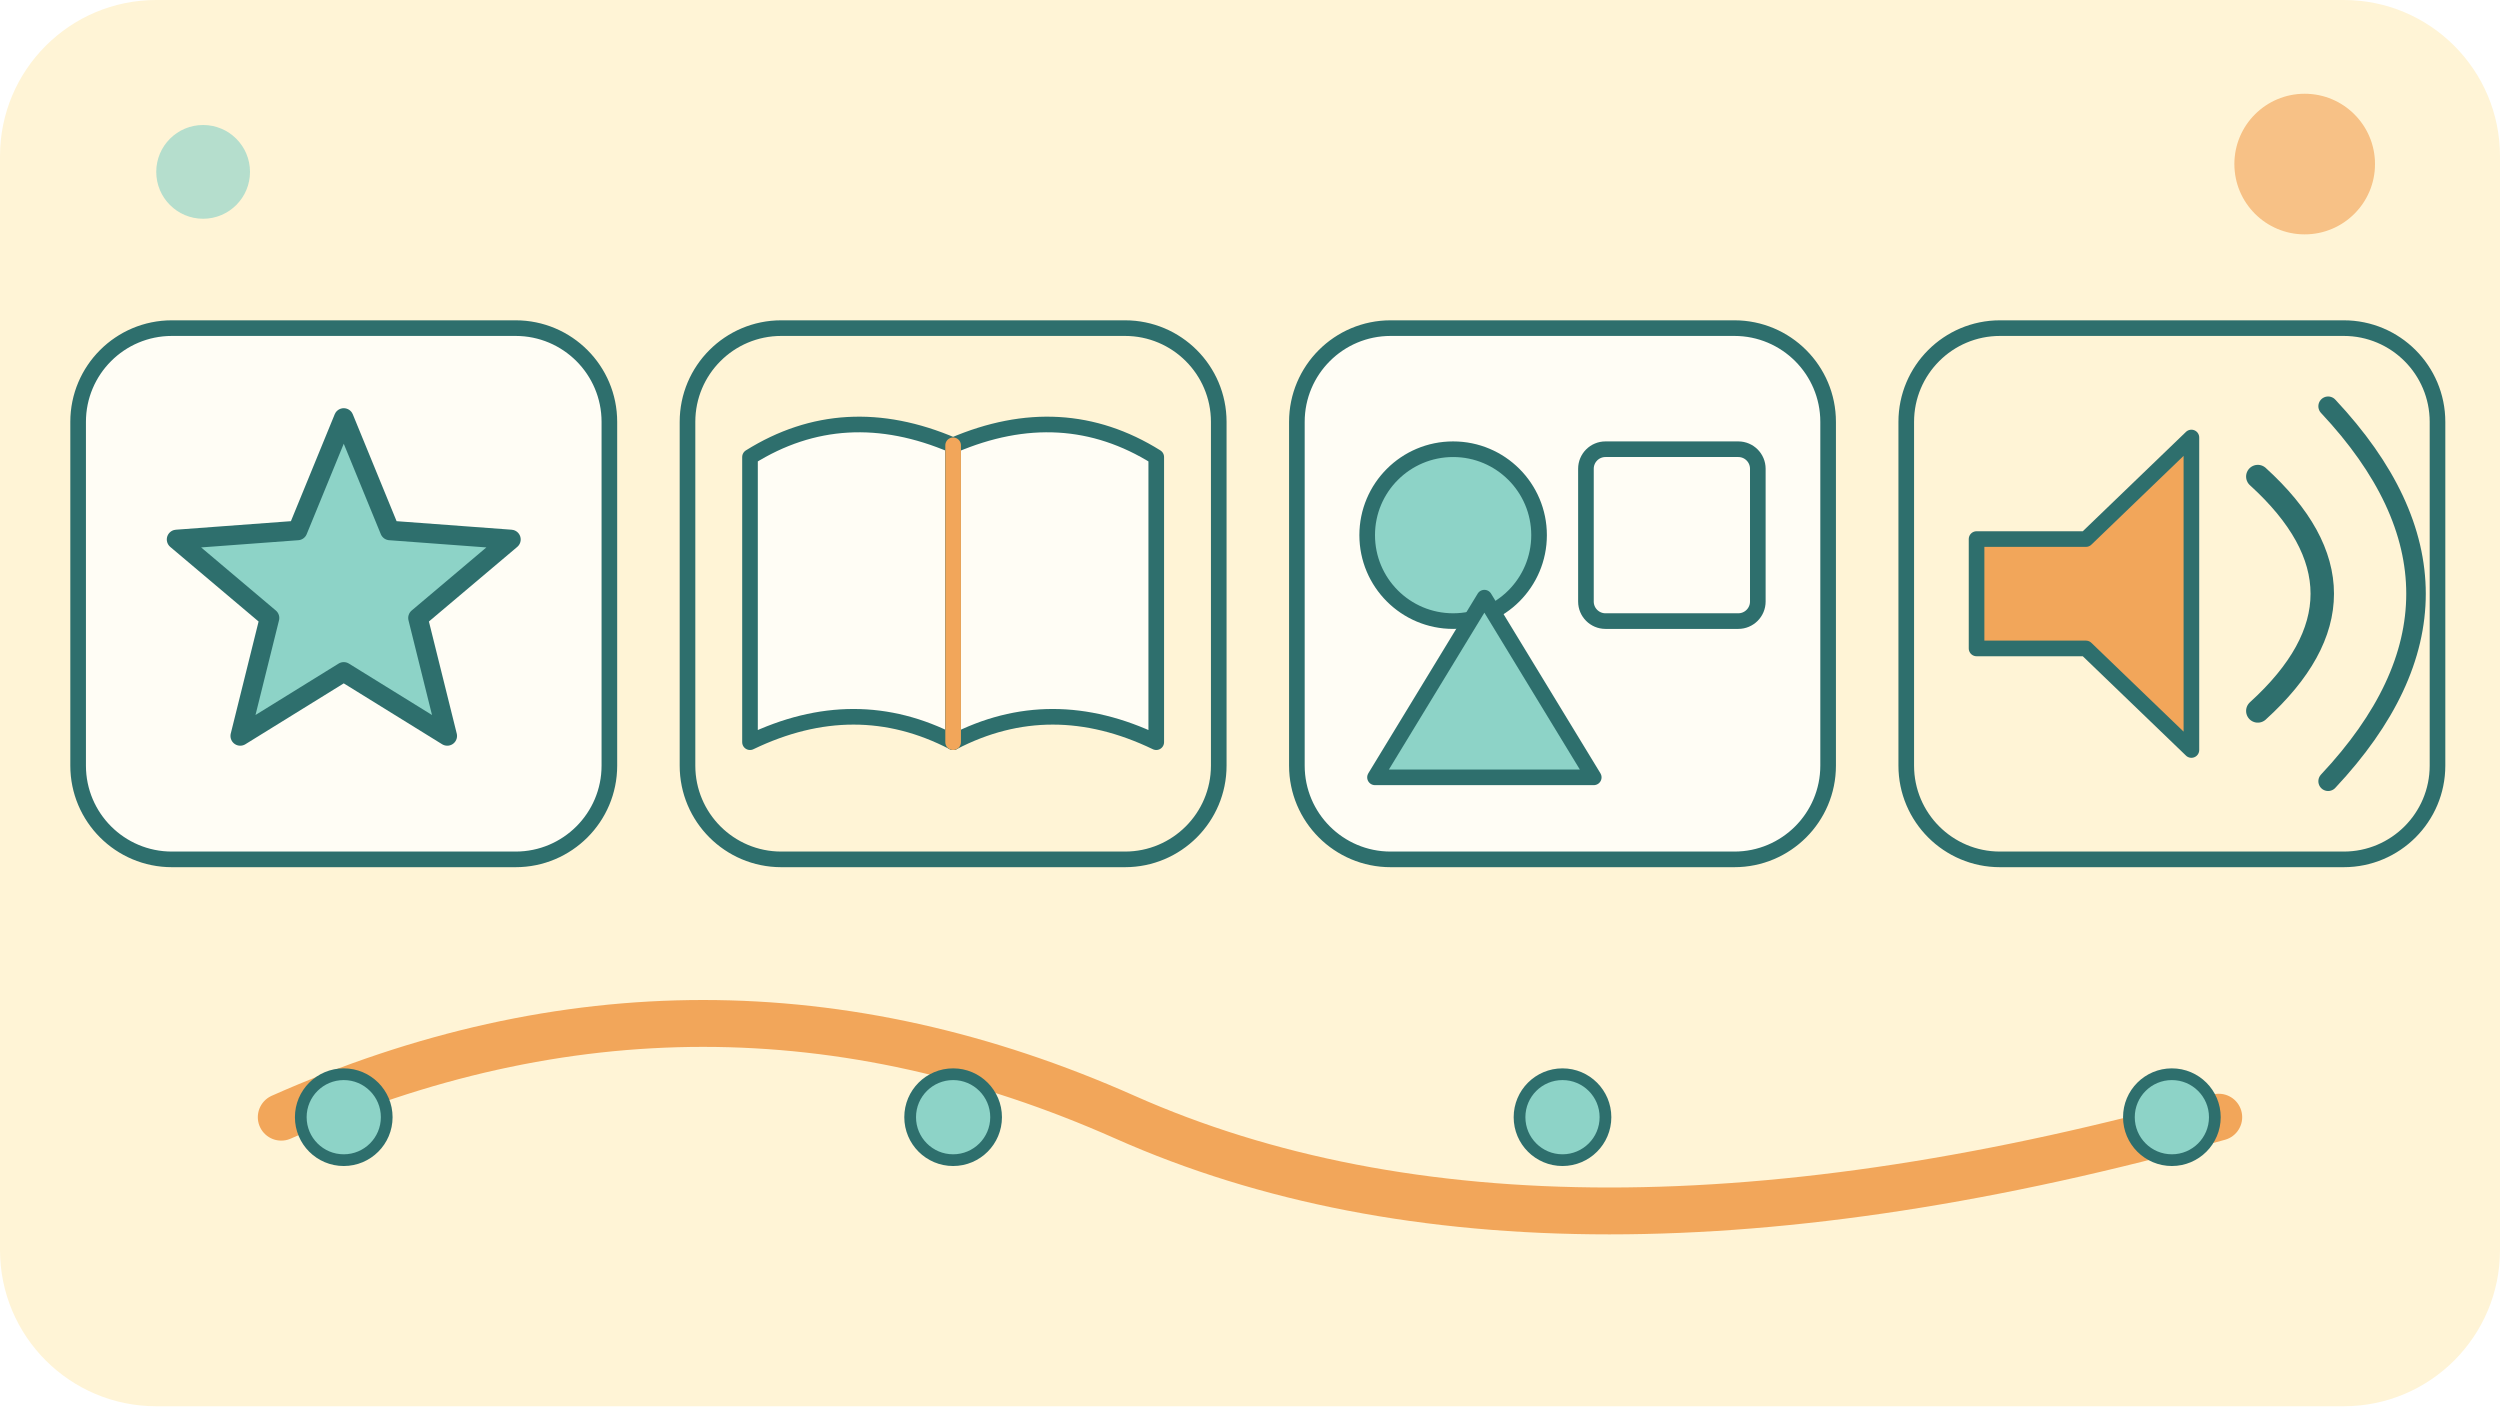
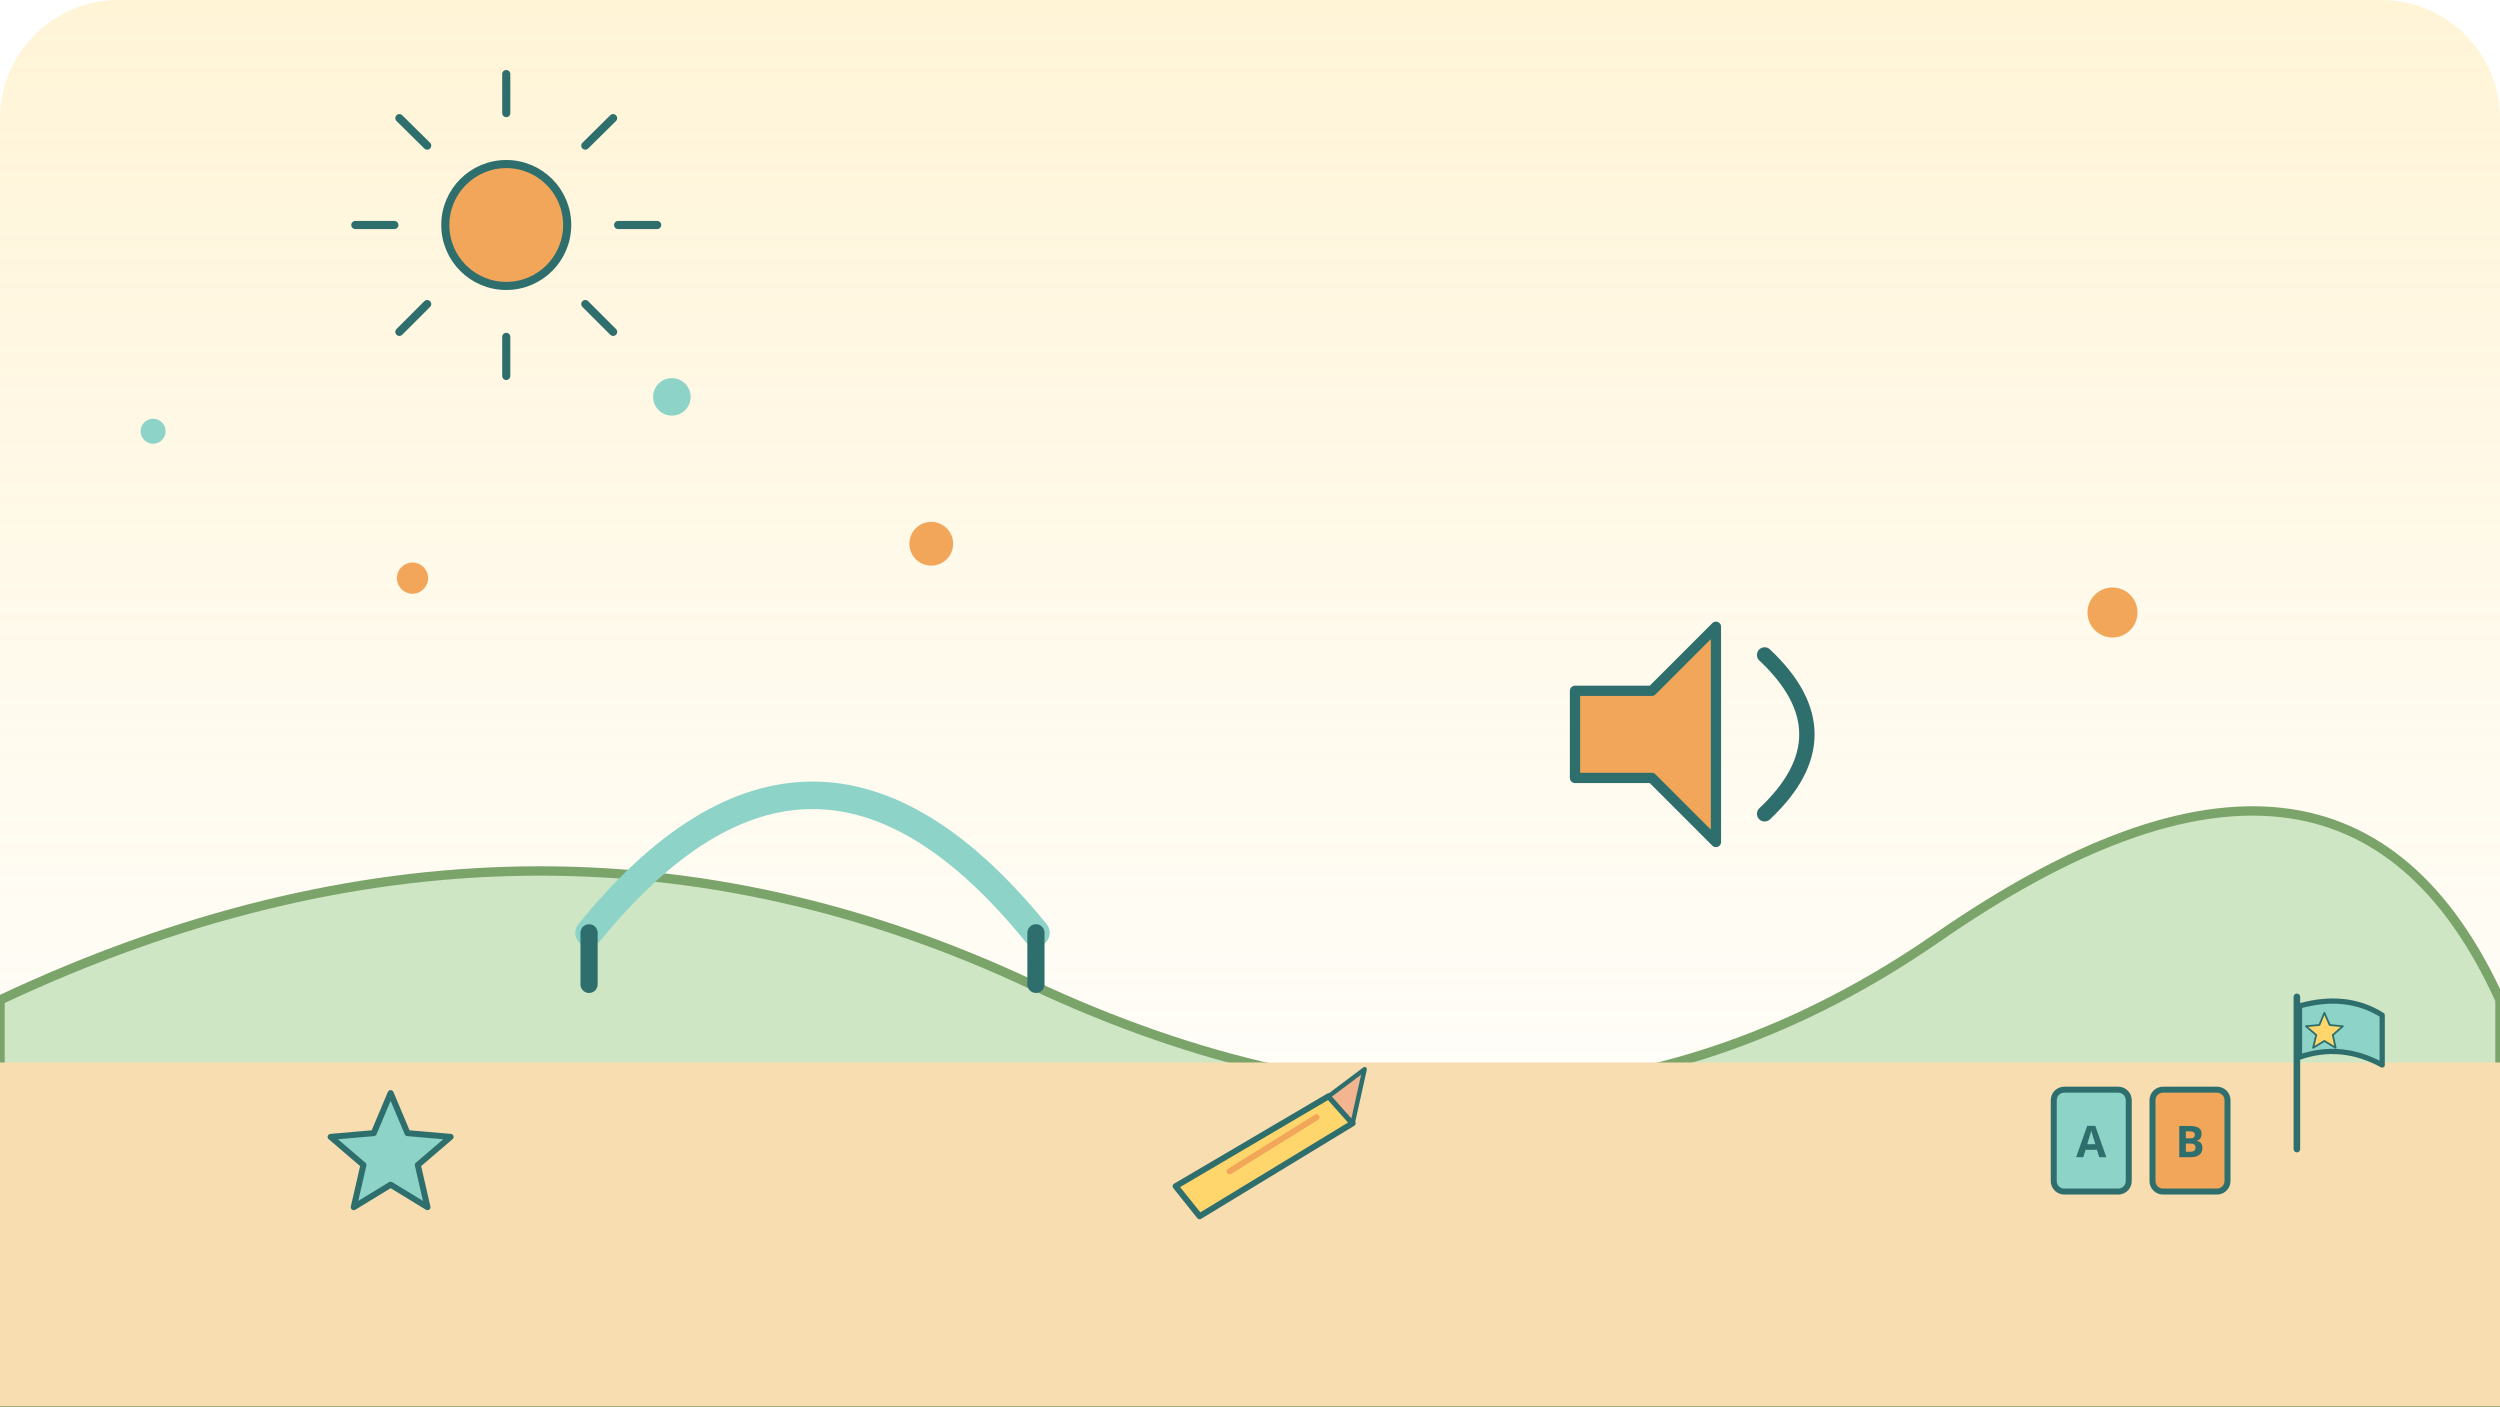
- <svg xmlns="http://www.w3.org/2000/svg" width="640" height="360" viewBox="0 0 640 360" role="img" aria-labelledby="title desc">
-   <rect width="640" height="360" rx="40" fill="#FFF4D6" />
-   <circle cx="590" cy="42" r="18" fill="#F2A65A" opacity="0.65" />
-   <circle cx="52" cy="44" r="12" fill="#8DD3C7" opacity="0.65" />
-   <path d="M72 286 Q180 238 288 286 T568 286" fill="none" stroke="#F2A65A" stroke-width="12" stroke-linejoin="round" stroke-linecap="round" />
-   <circle cx="88" cy="286" r="11" fill="#8DD3C7" stroke="#2E6F6D" stroke-width="3" />
-   <circle cx="244" cy="286" r="11" fill="#8DD3C7" stroke="#2E6F6D" stroke-width="3" />
-   <circle cx="400" cy="286" r="11" fill="#8DD3C7" stroke="#2E6F6D" stroke-width="3" />
-   <circle cx="556" cy="286" r="11" fill="#8DD3C7" stroke="#2E6F6D" stroke-width="3" />
-   <rect x="20" y="84" width="136" height="136" rx="24" fill="#FFFDF5" stroke="#2E6F6D" stroke-width="4" />
-   <polygon points="88.0,107.0 99.8,135.8 130.8,138.1 107.0,158.2 114.5,188.4 88.0,172.0 61.5,188.4 69.0,158.2 45.2,138.1 76.2,135.8" fill="#8DD3C7" stroke="#2E6F6D" stroke-width="5" stroke-linejoin="round" />
-   <rect x="176" y="84" width="136" height="136" rx="24" fill="#FFF4D6" stroke="#2E6F6D" stroke-width="4" />
-   <path d="M244,114 Q216,102 192,117 L192,190 Q219,177 244,190 Z" fill="#FFFDF5" stroke="#2E6F6D" stroke-width="4" stroke-linejoin="round" stroke-linecap="round" />
-   <path d="M244,114 Q272,102 296,117 L296,190 Q269,177 244,190 Z" fill="#FFFDF5" stroke="#2E6F6D" stroke-width="4" stroke-linejoin="round" stroke-linecap="round" />
-   <line x1="244" y1="114" x2="244" y2="190" stroke="#F2A65A" stroke-width="4" stroke-linecap="round" />
-   <rect x="332" y="84" width="136" height="136" rx="24" fill="#FFFDF5" stroke="#2E6F6D" stroke-width="4" />
-   <circle cx="372" cy="137" r="22" fill="#8DD3C7" stroke="#2E6F6D" stroke-width="4" />
-   <rect x="406" y="115" width="44" height="44" rx="5" fill="#FFFDF5" stroke="#2E6F6D" stroke-width="4" />
-   <polygon points="352,199 380,153 408,199" fill="#8DD3C7" stroke="#2E6F6D" stroke-width="4" stroke-linejoin="round" />
-   <rect x="488" y="84" width="136" height="136" rx="24" fill="#FFF4D6" stroke="#2E6F6D" stroke-width="4" />
-   <polygon points="506,138 534,138 561,112 561,192 534,166 506,166" fill="#F2A65A" stroke="#2E6F6D" stroke-width="4" stroke-linejoin="round" />
-   <path d="M578,122 Q611,152 578,182" fill="none" stroke="#2E6F6D" stroke-width="6" stroke-linejoin="round" stroke-linecap="round" />
-   <path d="M596,104 Q641,152 596,200" fill="none" stroke="#2E6F6D" stroke-width="5" stroke-linejoin="round" stroke-linecap="round" />
+ <svg xmlns="http://www.w3.org/2000/svg" width="800" height="450" viewBox="0 0 800 450" role="img" aria-labelledby="title desc">
+   <defs>
+     <linearGradient id="sky" x1="0" y1="0" x2="0" y2="1">
+       <stop offset="0" stop-color="#FFF4D6" />
+       <stop offset="1" stop-color="#FFFFFF" stop-opacity="0.72" />
+     </linearGradient>
+   </defs>
+   <rect width="800" height="450" rx="38" fill="url(#sky)" />
+   <line x1="162.0" y1="36.2" x2="162.0" y2="23.7" stroke="#2E6F6D" stroke-width="2.6" stroke-linecap="round" />
+   <line x1="187.3" y1="46.6" x2="196.2" y2="37.8" stroke="#2E6F6D" stroke-width="2.6" stroke-linecap="round" />
+   <line x1="197.8" y1="72.0" x2="210.3" y2="72.0" stroke="#2E6F6D" stroke-width="2.6" stroke-linecap="round" />
+   <line x1="187.3" y1="97.3" x2="196.2" y2="106.2" stroke="#2E6F6D" stroke-width="2.6" stroke-linecap="round" />
+   <line x1="162.0" y1="107.8" x2="162.0" y2="120.3" stroke="#2E6F6D" stroke-width="2.6" stroke-linecap="round" />
+   <line x1="136.7" y1="97.3" x2="127.8" y2="106.2" stroke="#2E6F6D" stroke-width="2.6" stroke-linecap="round" />
+   <line x1="126.2" y1="72.0" x2="113.7" y2="72.0" stroke="#2E6F6D" stroke-width="2.6" stroke-linecap="round" />
+   <line x1="136.7" y1="46.6" x2="127.8" y2="37.8" stroke="#2E6F6D" stroke-width="2.6" stroke-linecap="round" />
+   <circle cx="162" cy="72" r="19.5" fill="#F2A65A" stroke="#2E6F6D" stroke-width="2.6" />
+   <path d="M0 320 Q170 240 330 315 T620 300 T800 320 L800 450 L0 450 Z" fill="#CFE6C4" stroke="#7AA46A" stroke-width="3" stroke-linecap="round" stroke-linejoin="round" />
+   <rect x="0" y="340" width="800" height="110" rx="0" fill="#F8DDB0" stroke="none" stroke-width="0" />
+   <path d="M188.5,298.5 Q260,210.5 331.5,298.5" fill="none" stroke="#8DD3C7" stroke-width="8.8" stroke-linecap="round" stroke-linejoin="round" />
+   <line x1="188.5" y1="298.5" x2="188.5" y2="315.0" stroke="#2E6F6D" stroke-width="5.5" stroke-linecap="round" />
+   <line x1="331.5" y1="298.5" x2="331.5" y2="315.0" stroke="#2E6F6D" stroke-width="5.5" stroke-linecap="round" />
+   <polygon points="504.0,221.06 528.6,221.06 549.1,200.56 549.1,269.44 528.6,248.94 504.0,248.94" fill="#F2A65A" stroke="#2E6F6D" stroke-width="3.28" stroke-linejoin="round" />
+   <path d="M564.68,209.58 Q591.74,235 564.68,260.42" fill="none" stroke="#2E6F6D" stroke-width="4.92" stroke-linecap="round" stroke-linejoin="round" />
+   <polygon points="125.0,349.8 130.4,362.6 144.2,363.8 133.7,372.8 136.8,386.3 125.0,379.1 113.2,386.3 116.3,372.8 105.8,363.8 119.6,362.6" fill="#8DD3C7" stroke="#2E6F6D" stroke-width="1.92" stroke-linejoin="round" />
+   <polygon points="376.2,379.6 425.16,350.8 432.84,359.44 383.88,389.2" fill="#FFD66B" stroke="#2E6F6D" stroke-width="1.92" stroke-linejoin="round" />
+   <polygon points="425.16,350.8 436.68,342.16 432.84,359.44" fill="#F2B58F" stroke="#2E6F6D" stroke-width="1.44" stroke-linejoin="round" />
+   <line x1="393.5" y1="374.8" x2="421.3" y2="357.5" stroke="#F2A65A" stroke-width="1.92" stroke-linecap="round" />
+   <rect x="657.2" y="348.7" width="24.0" height="32.6" rx="3.36" fill="#8DD3C7" stroke="#2E6F6D" stroke-width="1.92" />
+   <rect x="688.8" y="348.7" width="24.0" height="32.6" rx="3.36" fill="#F2A65A" stroke="#2E6F6D" stroke-width="1.92" />
+   <text x="669.2" y="370.3" font-family="sans-serif" font-size="14" font-weight="700" text-anchor="middle" fill="#2E6F6D">A</text>
+   <text x="700.8" y="370.3" font-family="sans-serif" font-size="14" font-weight="700" text-anchor="middle" fill="#2E6F6D">B</text>
+   <circle cx="676" cy="196" r="8" fill="#F2A65A" stroke="none" stroke-width="0" />
+   <circle cx="49" cy="138" r="4" fill="#8DD3C7" stroke="none" stroke-width="0" />
+   <circle cx="132" cy="185" r="5" fill="#F2A65A" stroke="none" stroke-width="0" />
+   <circle cx="215" cy="127" r="6" fill="#8DD3C7" stroke="none" stroke-width="0" />
+   <circle cx="298" cy="174" r="7" fill="#F2A65A" stroke="none" stroke-width="0" />
+   <line x1="735" y1="319.0" x2="735" y2="367.7" stroke="#2E6F6D" stroke-width="2.1" stroke-linecap="round" />
+   <path d="M735.84,321.9 Q750.96,317.7 762.3,324.84 L762.3,340.8 Q749.28,333.66 735.84,338.28 Z" fill="#8DD3C7" stroke="#2E6F6D" stroke-width="1.68" stroke-linecap="round" stroke-linejoin="round" />
+   <polygon points="743.8,324.1 745.5,328.0 749.7,328.4 746.5,331.2 747.4,335.3 743.8,333.1 740.2,335.3 741.2,331.2 737.9,328.4 742.2,328.0" fill="#FFD66B" stroke="#2E6F6D" stroke-width="0.588" stroke-linejoin="round" />
</svg>
